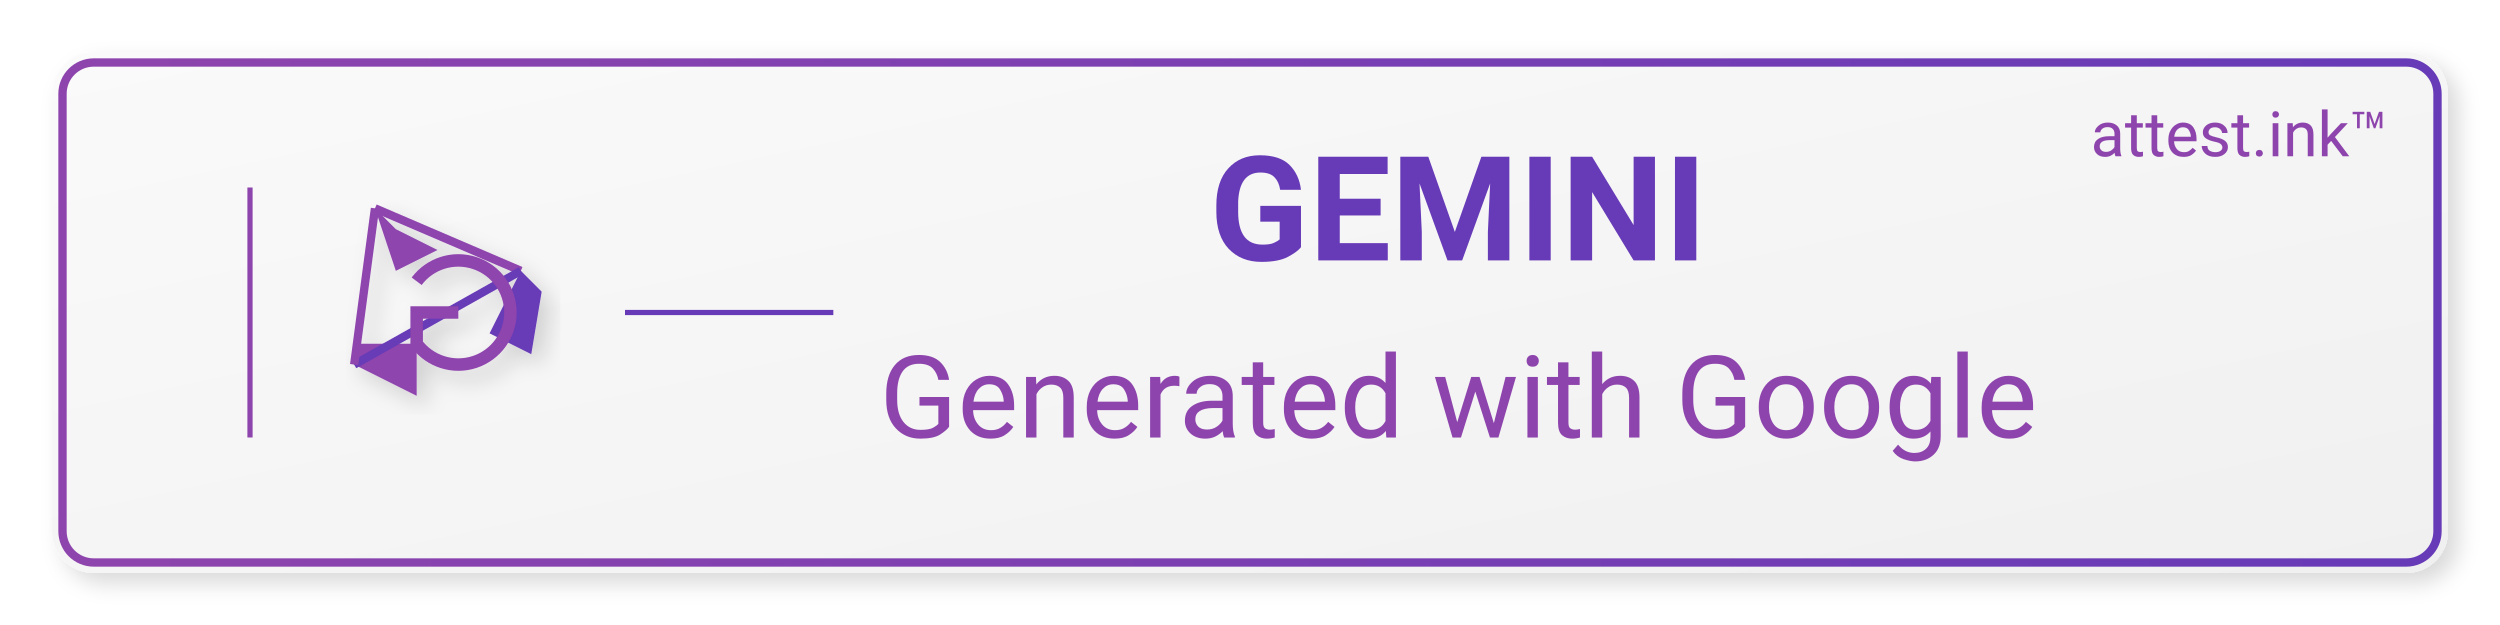
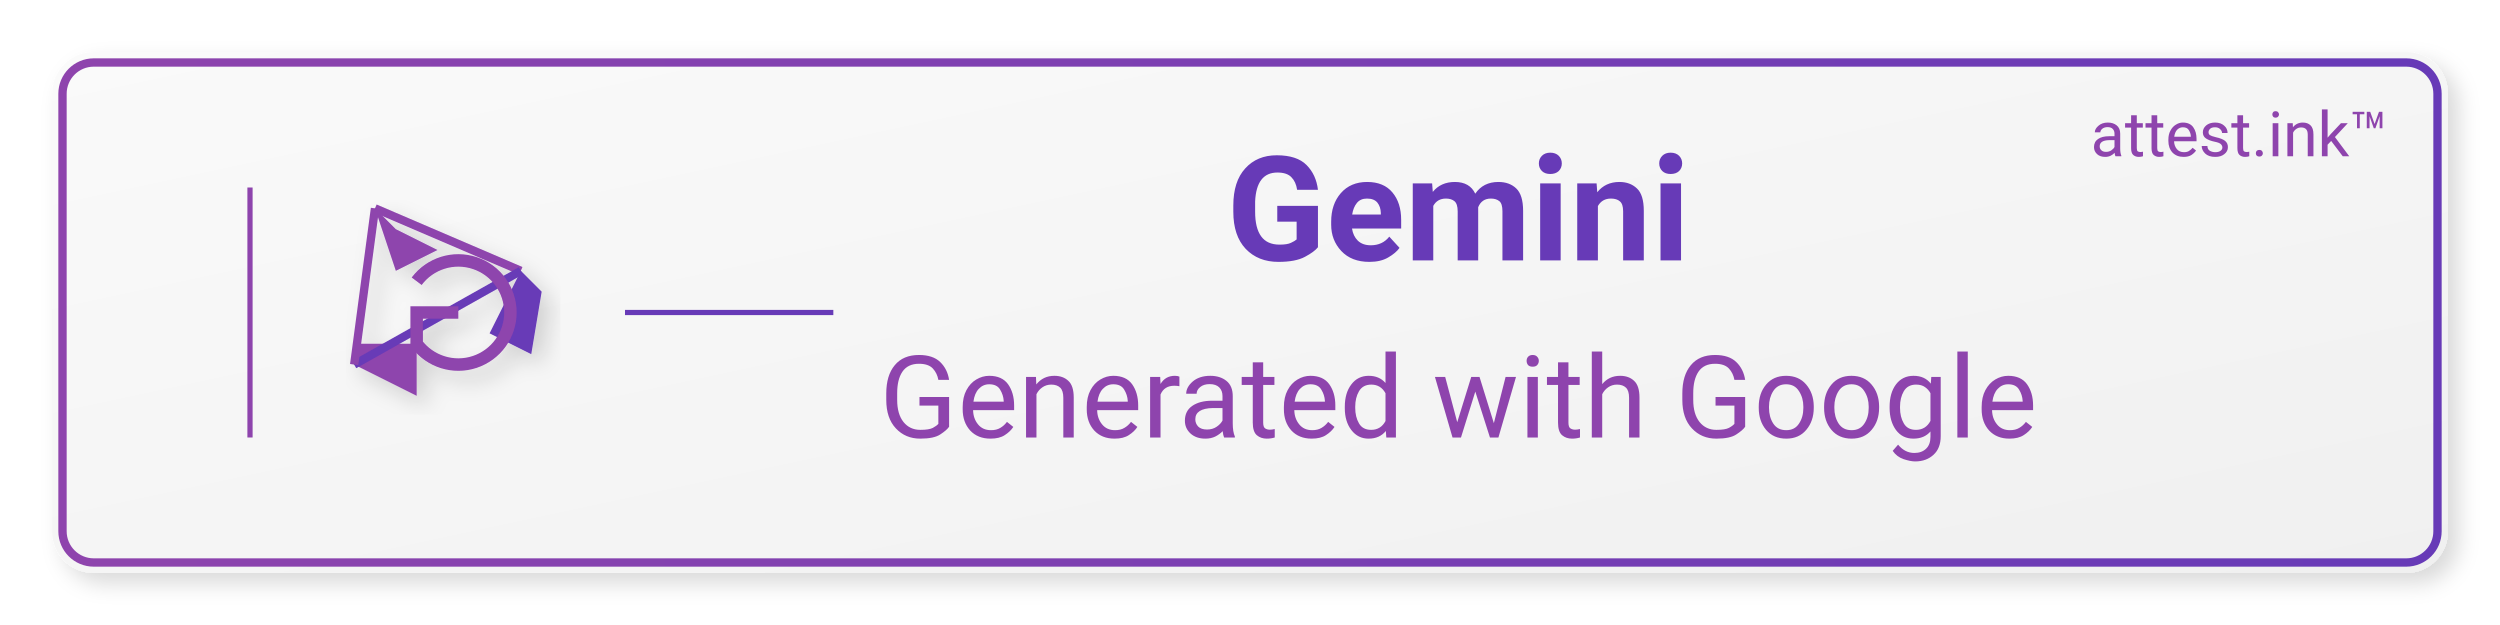
<svg xmlns="http://www.w3.org/2000/svg" viewBox="0 0 240 60">
  <defs>
    <linearGradient id="geminiBg" x1="0%" y1="0%" x2="100%" y2="100%">
      <stop offset="0%" stop-color="#fafafa" />
      <stop offset="100%" stop-color="#f0f0f0" />
    </linearGradient>
    <linearGradient id="geminiAccent" x1="0%" y1="0%" x2="100%" y2="0%">
      <stop offset="0%" stop-color="#8e44ad" />
      <stop offset="100%" stop-color="#673ab7" />
    </linearGradient>
    <filter id="geminiShadow" x="-10%" y="-10%" width="120%" height="120%">
      <feGaussianBlur in="SourceAlpha" stdDeviation="1" result="blur" />
      <feOffset dx="1" dy="1" result="offsetBlur" />
      <feFlood flood-color="rgba(0,0,0,0.15)" result="shadowColor" />
      <feComposite in="shadowColor" in2="offsetBlur" operator="in" result="shadowBlur" />
      <feBlend in="SourceGraphic" in2="shadowBlur" mode="normal" />
    </filter>
  </defs>
  <rect x="5" y="5" width="230" height="50" rx="4" ry="4" fill="url(#geminiBg)" filter="url(#geminiShadow)">
    <animate attributeName="opacity" values="0.97;1;0.97" dur="3s" repeatCount="indefinite" />
  </rect>
  <rect x="6" y="6" width="228" height="48" rx="3" ry="3" fill="none" stroke="url(#geminiAccent)" stroke-width="0.8" />
  <g transform="translate(42, 30)" filter="url(#geminiShadow)">
    <g>
      <animateTransform attributeName="transform" type="rotate" values="0;5;0;-5;0" dur="6s" repeatCount="indefinite" />
      <path d="M-6,-10 L-4,-4 L0,-6 L-4,-8 Z" fill="#8e44ad">
        <animate attributeName="opacity" values="0.9;1;0.9" dur="3s" repeatCount="indefinite" />
      </path>
      <path d="M8,-4 L5,2 L9,4 L10,-2 Z" fill="#673ab7">
        <animate attributeName="opacity" values="0.9;1;0.9" dur="3s" repeatCount="indefinite" begin="1s" />
      </path>
      <path d="M-8,5 L-2,8 L-2,3 L-8,3 Z" fill="#8e44ad">
        <animate attributeName="opacity" values="0.9;1;0.9" dur="3s" repeatCount="indefinite" begin="2s" />
      </path>
    </g>
    <g>
      <line x1="-6" y1="-10" x2="8" y2="-4" stroke="#8e44ad" stroke-width="0.8">
        <animate attributeName="opacity" values="0.3;0.8;0.3" dur="4s" repeatCount="indefinite" />
      </line>
      <line x1="8" y1="-4" x2="-8" y2="5" stroke="#673ab7" stroke-width="0.8">
        <animate attributeName="opacity" values="0.3;0.8;0.3" dur="4s" repeatCount="indefinite" begin="1s" />
      </line>
      <line x1="-8" y1="5" x2="-6" y2="-10" stroke="#8e44ad" stroke-width="0.8">
        <animate attributeName="opacity" values="0.3;0.8;0.3" dur="4s" repeatCount="indefinite" begin="2s" />
      </line>
    </g>
    <circle cx="0" cy="0" r="5" fill="none" stroke="#673ab7" stroke-width="0.5" opacity="0">
      <animate attributeName="r" values="5;12" dur="3s" repeatCount="indefinite" />
      <animate attributeName="opacity" values="0.6;0" dur="3s" repeatCount="indefinite" />
    </circle>
    <path d="M-2,-3 A5,5 0 1,1 -2,3 L-2,0 L2,0" fill="none" stroke="#8e44ad" stroke-width="1.2">
      <animate attributeName="stroke-width" values="1.2;1.5;1.2" dur="3s" repeatCount="indefinite" />
    </path>
  </g>
  <g transform="translate(140, 30)" text-anchor="middle">
-     <text x="0" y="-5" font-family="'Product Sans', 'Google Sans', Roboto, sans-serif" font-size="14" fill="#673ab7" font-weight="600">GEMINI</text>
+     <text x="0" y="-5" font-family="'Product Sans', 'Google Sans', Roboto, sans-serif" font-size="14" fill="#673ab7" font-weight="600">Gemini</text>
    <text x="0" y="12" font-family="'Product Sans', 'Google Sans', Roboto, sans-serif" font-size="11" fill="#8e44ad">Generated with Google</text>
    <text x="75" y="-15" font-family="'Segoe UI', Roboto, sans-serif" font-size="6" fill="#8e44ad">attest.ink™</text>
  </g>
  <line x1="24" y1="18" x2="24" y2="42" stroke="#8e44ad" stroke-width="0.5" />
  <line x1="60" y1="30" x2="80" y2="30" stroke="#673ab7" stroke-width="0.5" />
</svg>
